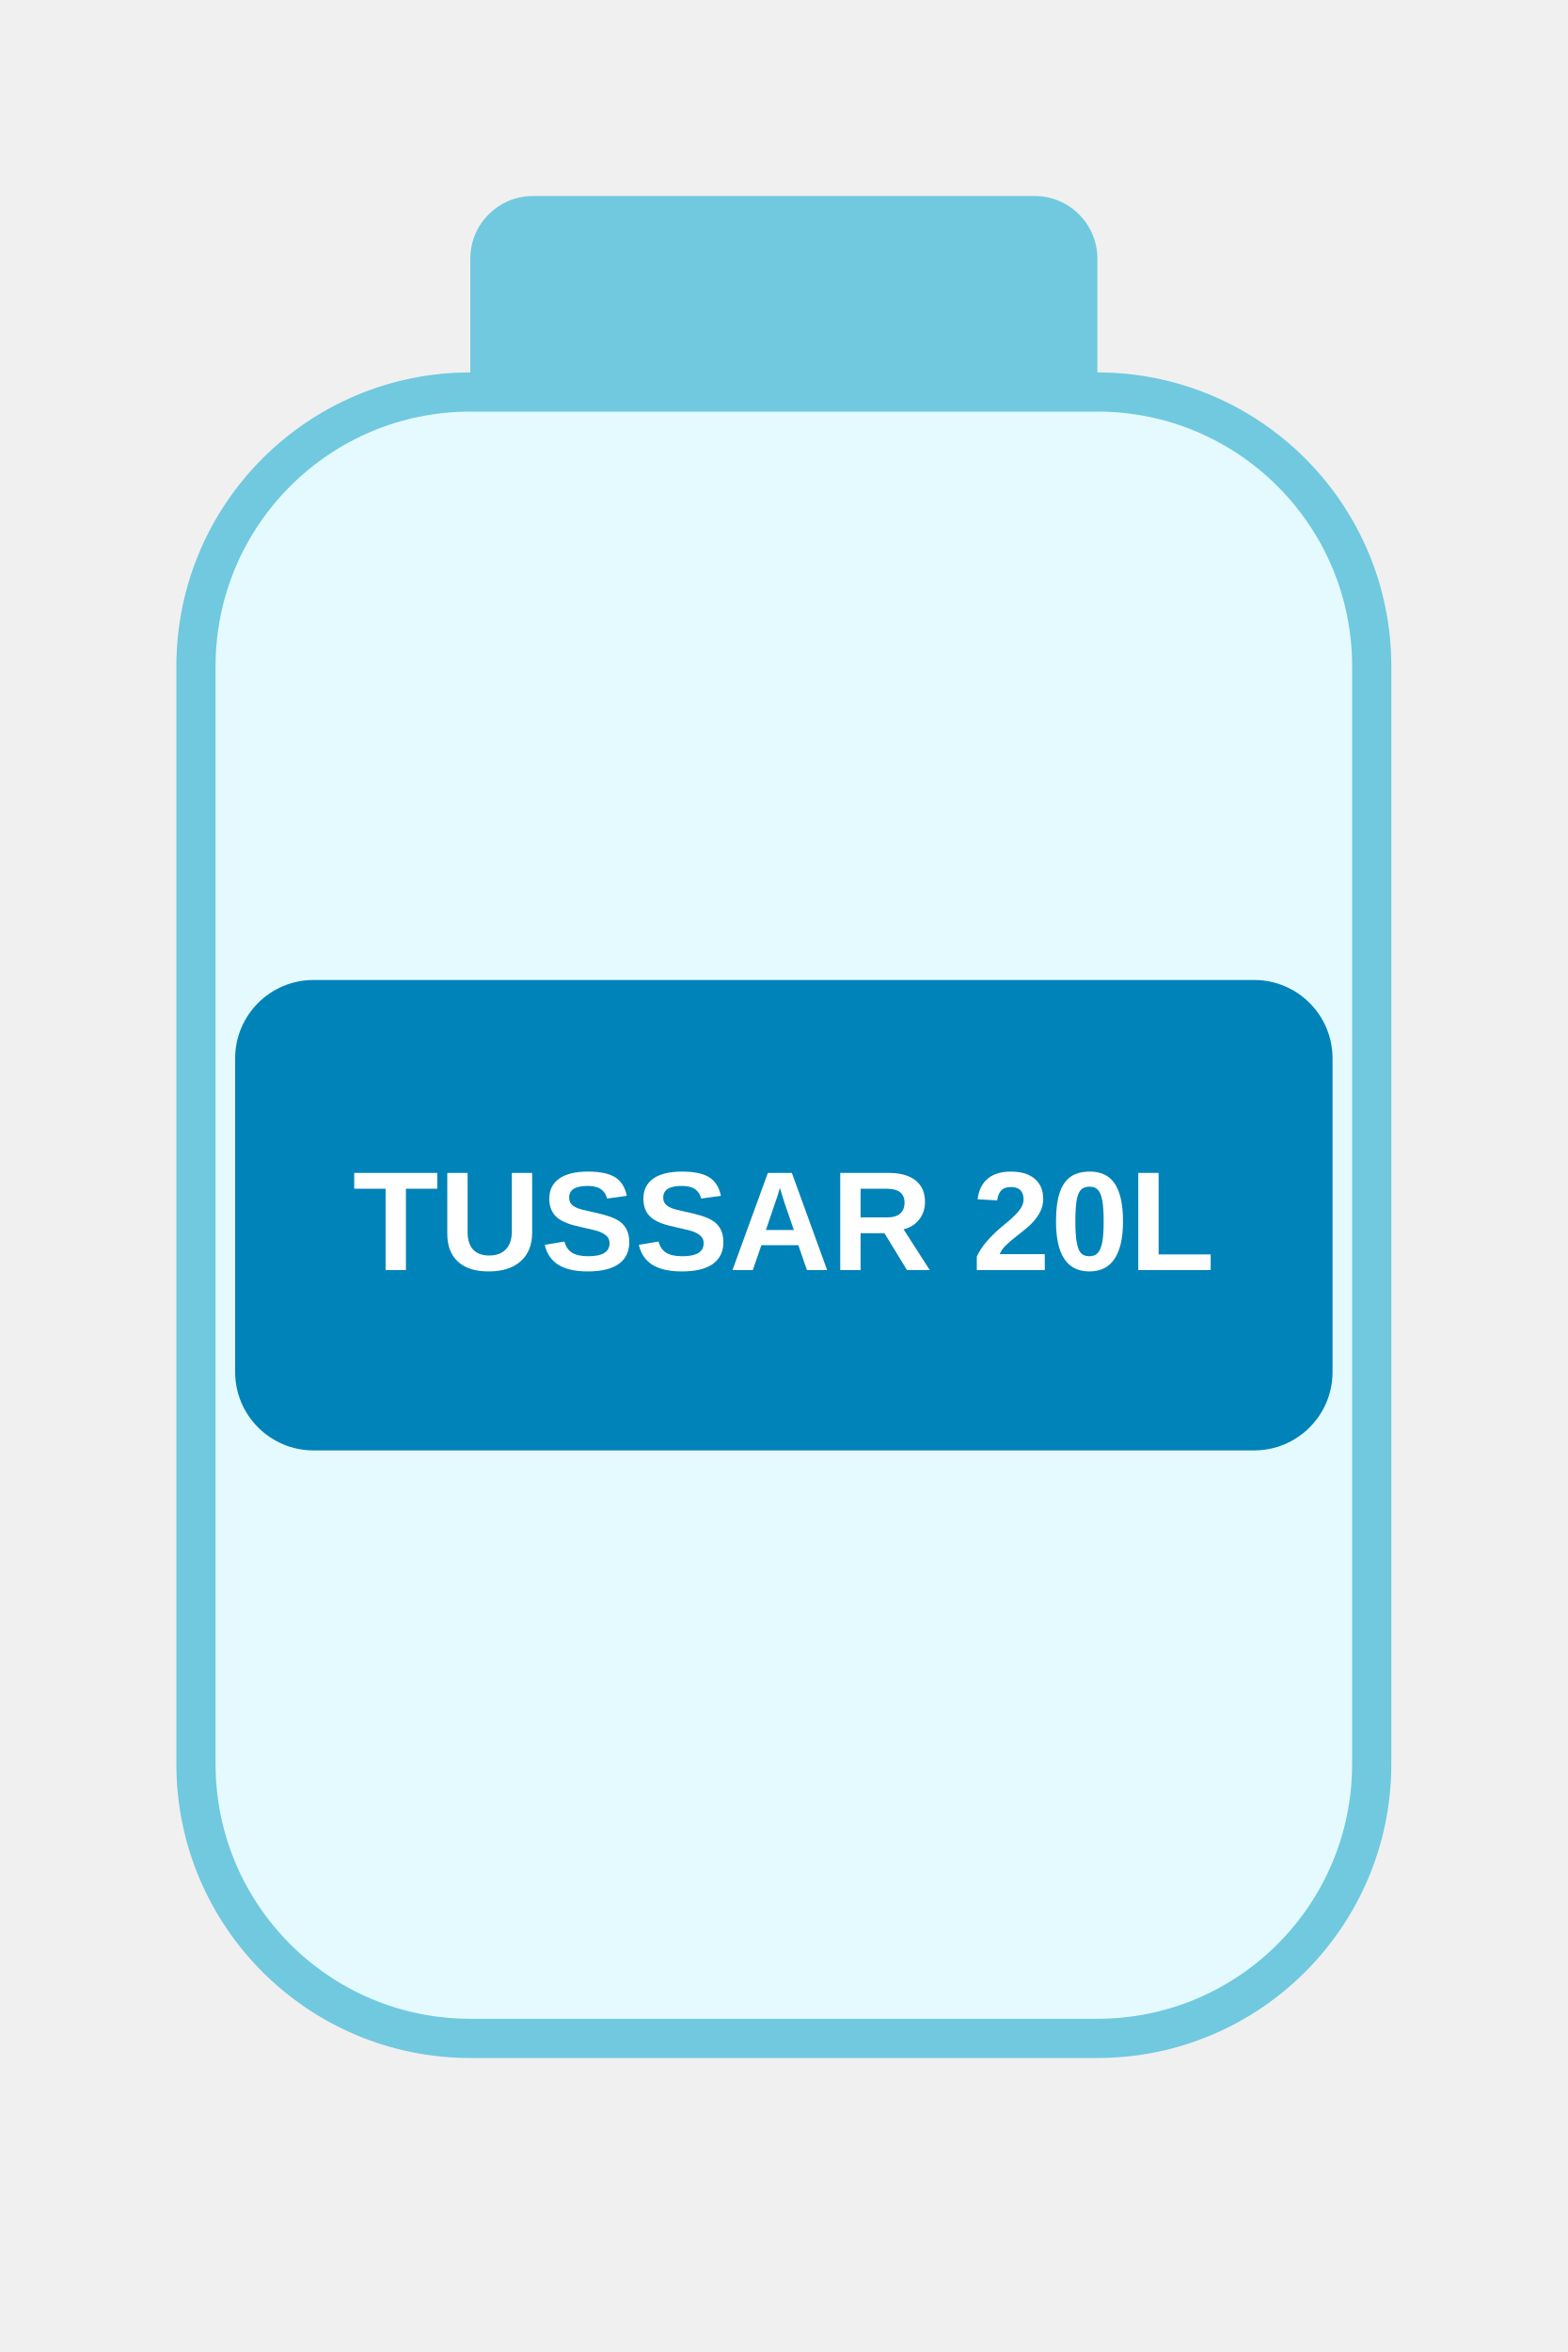
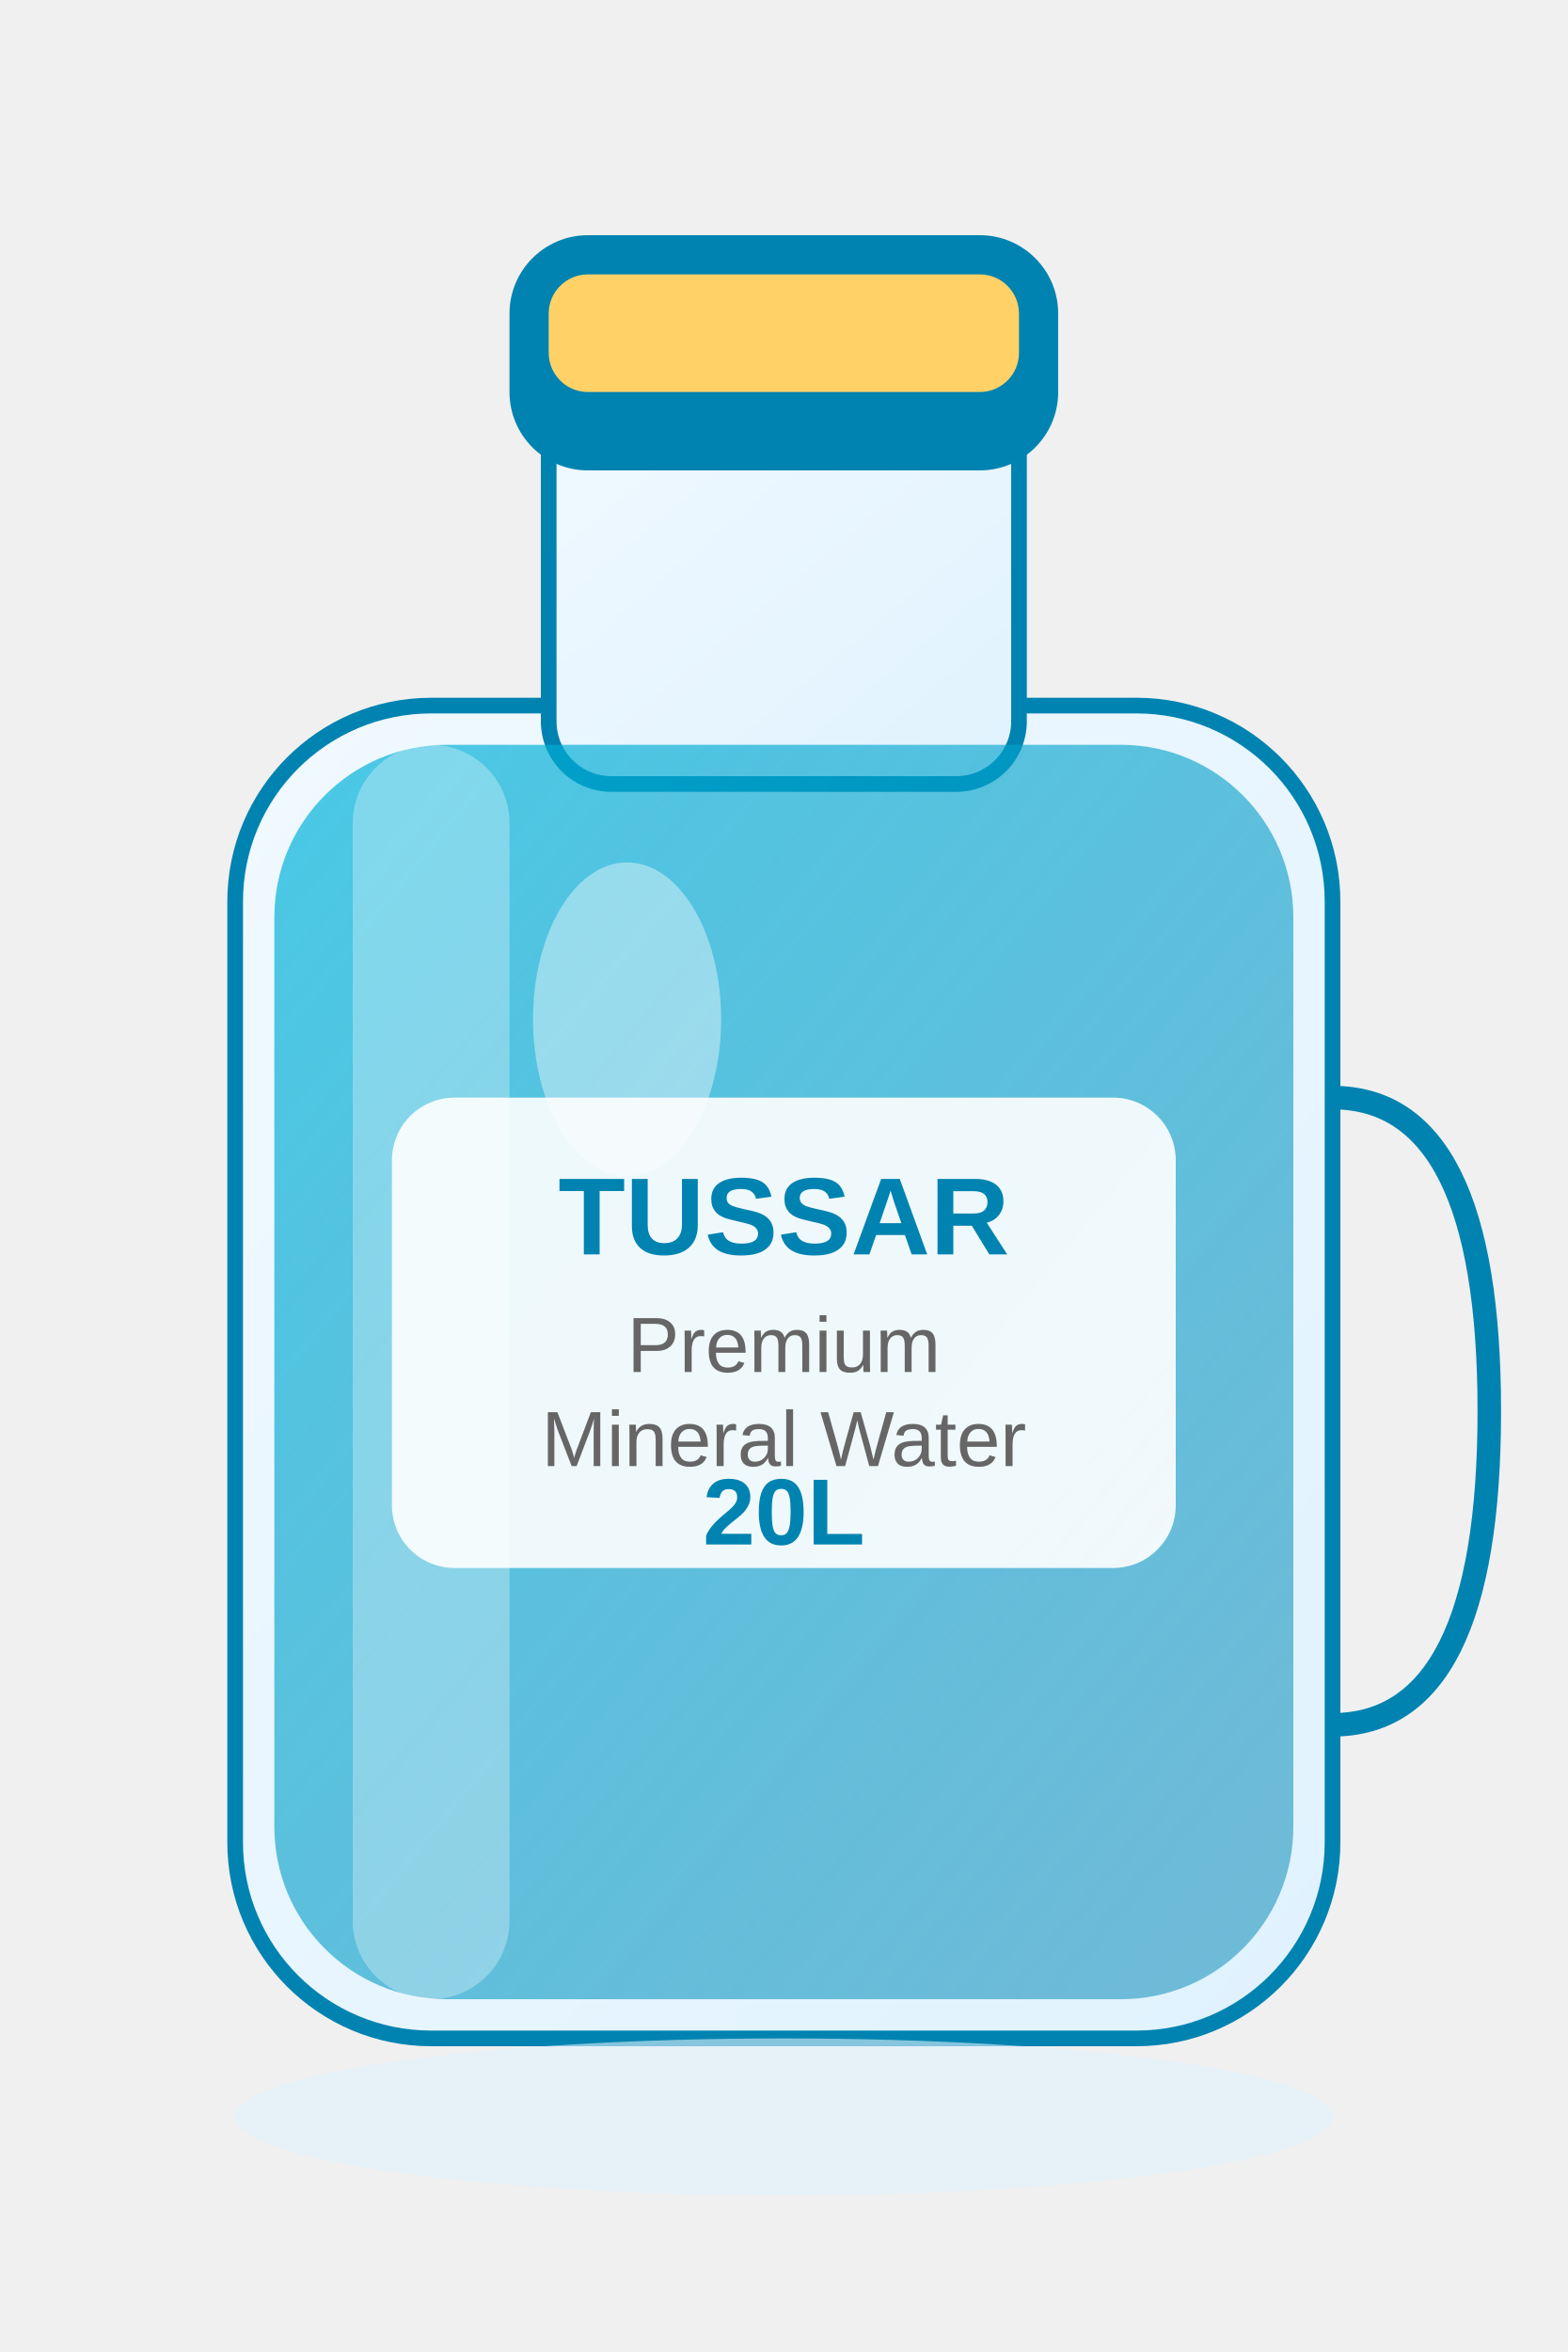
- <svg xmlns="http://www.w3.org/2000/svg" viewBox="0 0 200 300">
-   <rect x="60" y="25" width="80" height="35" rx="8" fill="#70c9df" />
-   <rect x="25" y="50" width="150" height="210" rx="35" fill="#e4faff" stroke="#70c9df" stroke-width="5" />
-   <rect x="30" y="125" width="140" height="60" rx="10" fill="#0083b8" />
-   <text x="100" y="162" text-anchor="middle" fill="white" font-family="Arial" font-weight="bold" font-size="18">TUSSAR 20L</text>
+ <svg xmlns="http://www.w3.org/2000/svg" width="200" height="300" viewBox="0 0 200 300" fill="none">
+   <defs>
+     <linearGradient id="jarGradient" x1="0%" y1="0%" x2="100%" y2="100%">
+       <stop offset="0%" style="stop-color:#f0f9ff;stop-opacity:1" />
+       <stop offset="100%" style="stop-color:#e0f2fe;stop-opacity:1" />
+     </linearGradient>
+     <linearGradient id="waterGradient2" x1="0%" y1="0%" x2="100%" y2="100%">
+       <stop offset="0%" style="stop-color:#00b4db;stop-opacity:0.7" />
+       <stop offset="100%" style="stop-color:#0083b0;stop-opacity:0.5" />
+     </linearGradient>
+   </defs>
+   <rect x="30" y="90" width="140" height="170" rx="25" ry="25" fill="url(#jarGradient)" stroke="#0083b0" stroke-width="2" />
+   <rect x="70" y="50" width="60" height="50" rx="8" ry="8" fill="url(#jarGradient)" stroke="#0083b0" stroke-width="2" />
+   <path d="M170,140 Q190,140 190,180 Q190,220 170,220" stroke="#0083b0" stroke-width="3" fill="none" />
+   <rect x="65" y="30" width="70" height="30" rx="10" ry="10" fill="#0083b0" />
+   <rect x="70" y="35" width="60" height="15" rx="5" ry="5" fill="#ffd166" />
+   <rect x="35" y="95" width="130" height="160" rx="22" ry="22" fill="url(#waterGradient2)" />
+   <rect x="45" y="95" width="20" height="160" rx="10" ry="10" fill="rgba(255,255,255,0.3)" />
+   <rect x="50" y="140" width="100" height="60" rx="8" ry="8" fill="white" opacity="0.9" />
+   <text x="100" y="160" text-anchor="middle" font-family="Arial, sans-serif" font-size="14" font-weight="bold" fill="#0083b0">TUSSAR</text>
+   <text x="100" y="175" text-anchor="middle" font-family="Arial, sans-serif" font-size="10" fill="#666">Premium</text>
+   <text x="100" y="187" text-anchor="middle" font-family="Arial, sans-serif" font-size="10" fill="#666">Mineral Water</text>
+   <text x="100" y="197" text-anchor="middle" font-family="Arial, sans-serif" font-size="12" font-weight="bold" fill="#0083b0">20L</text>
+   <ellipse cx="80" cy="130" rx="12" ry="20" fill="rgba(255,255,255,0.4)" />
+   <ellipse cx="100" cy="270" rx="70" ry="10" fill="#e0f2fe" opacity="0.6" />
</svg>
